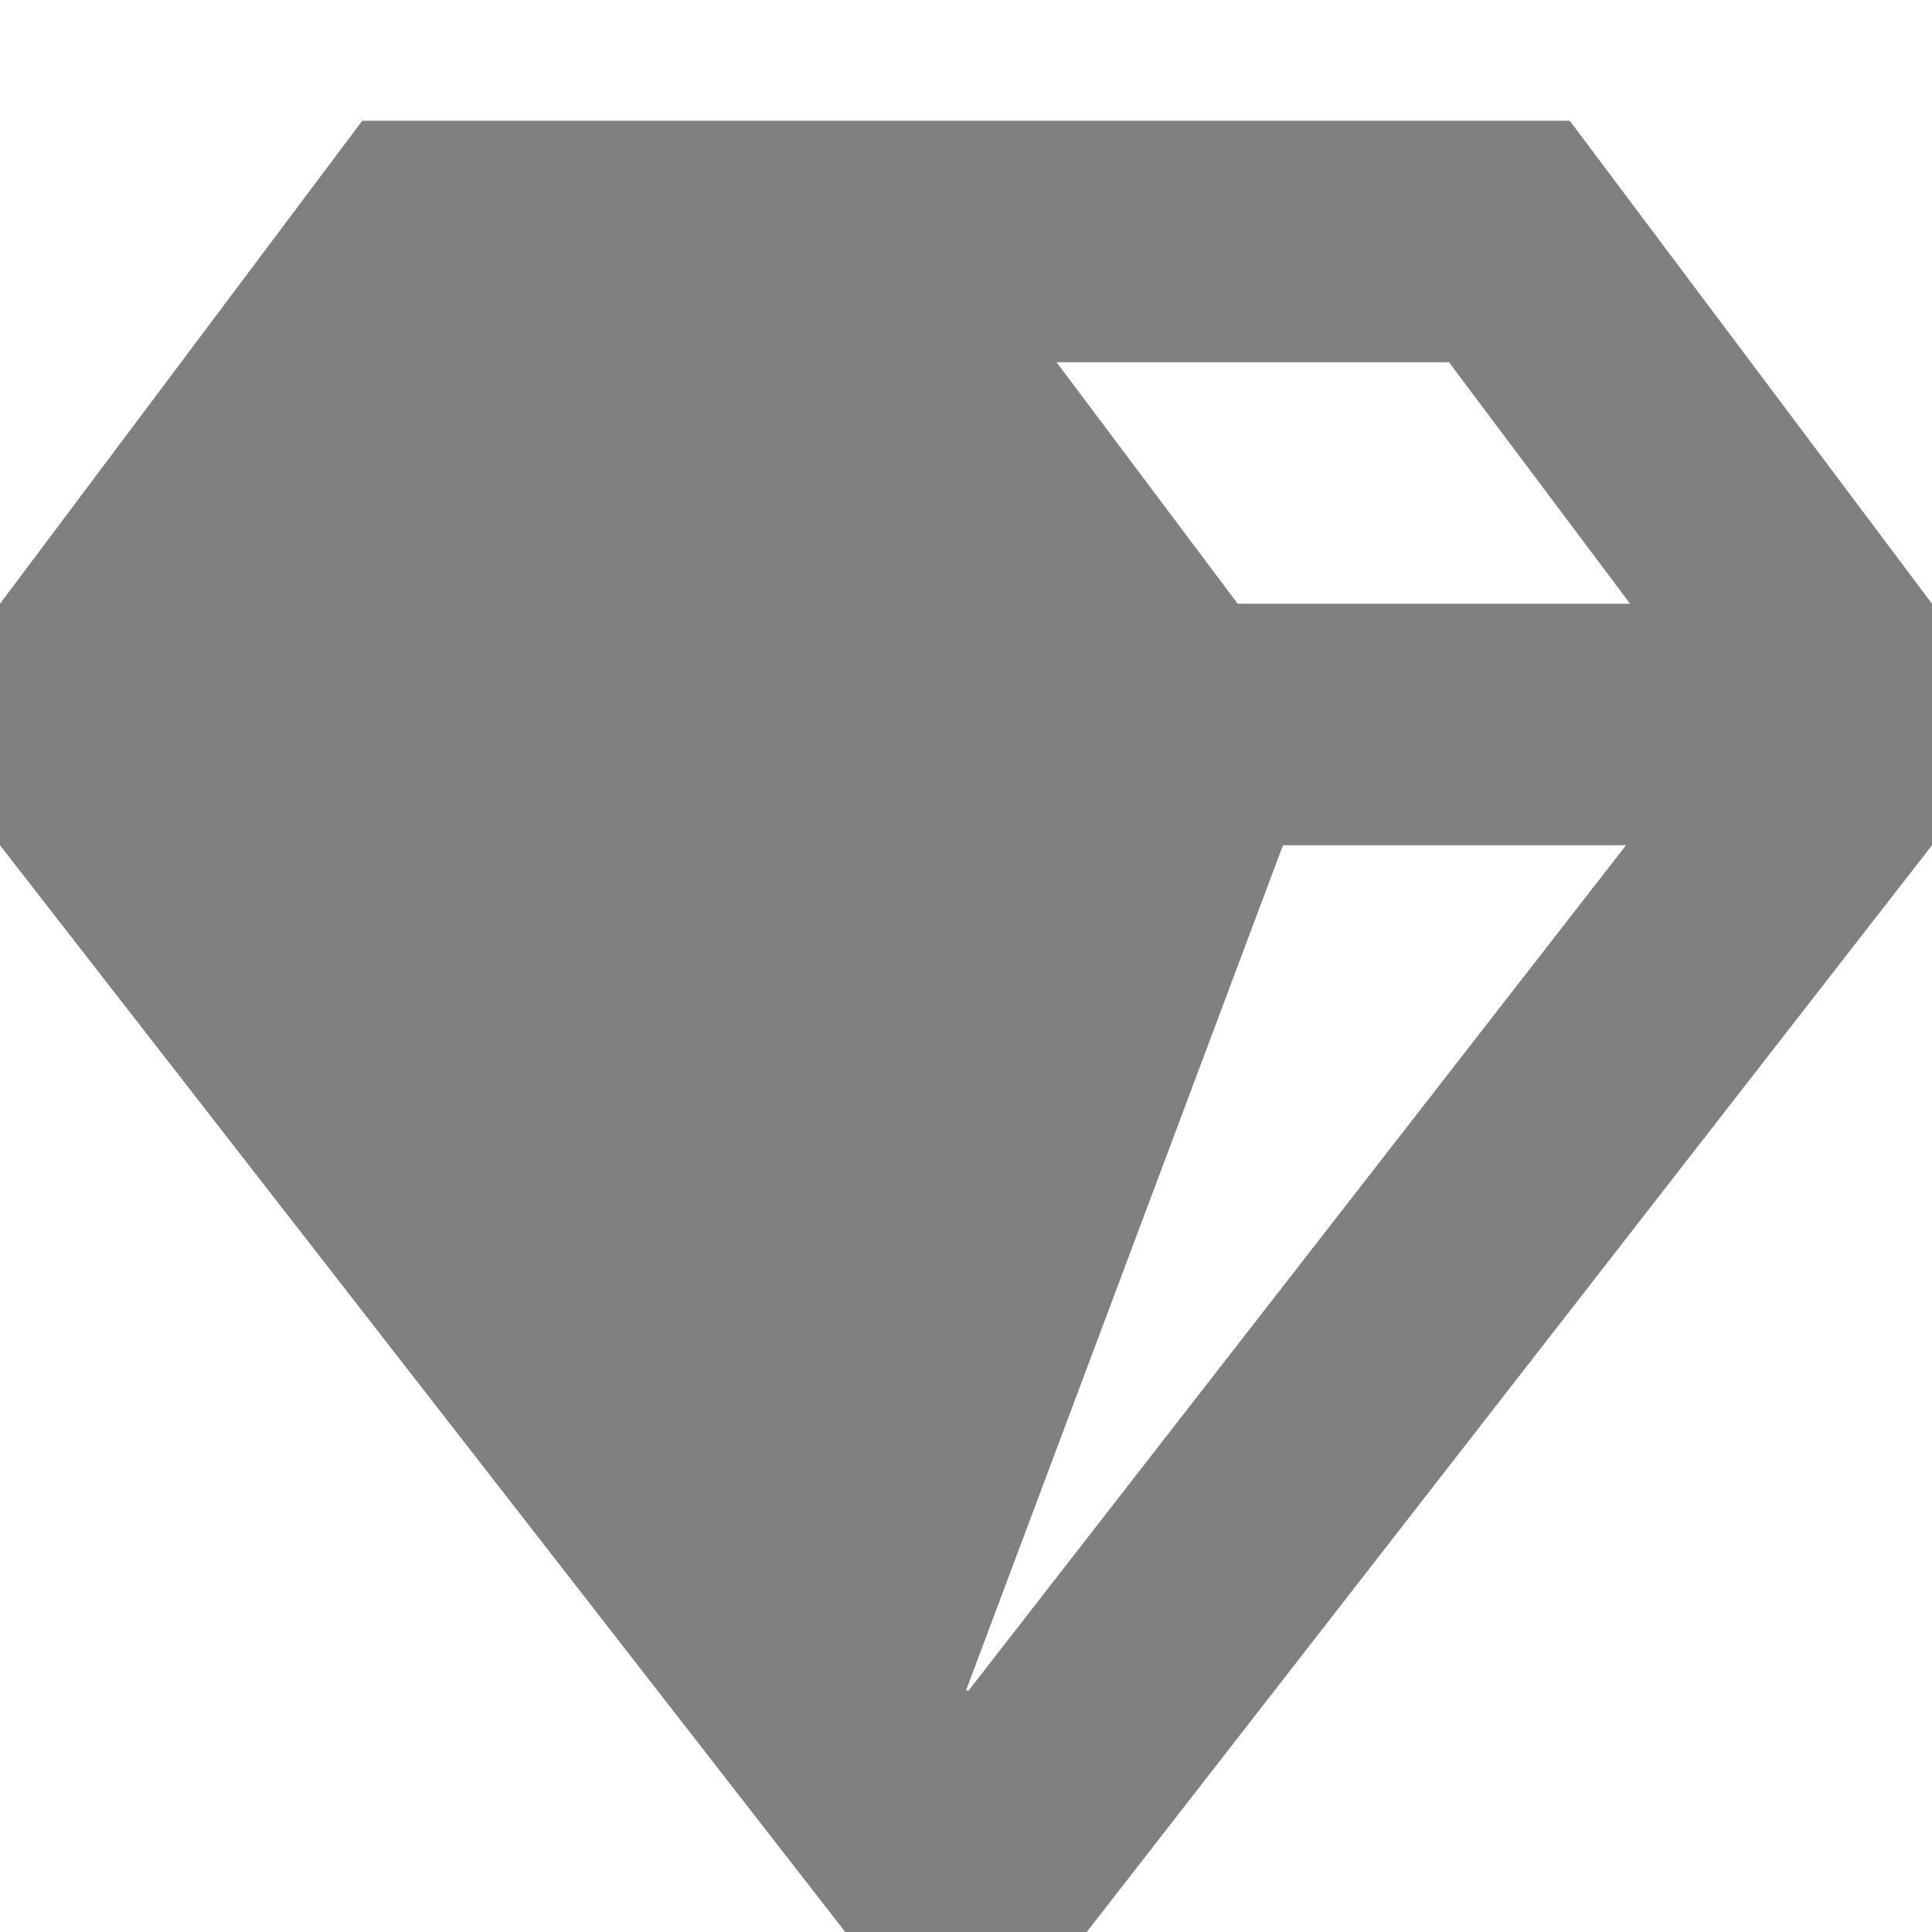
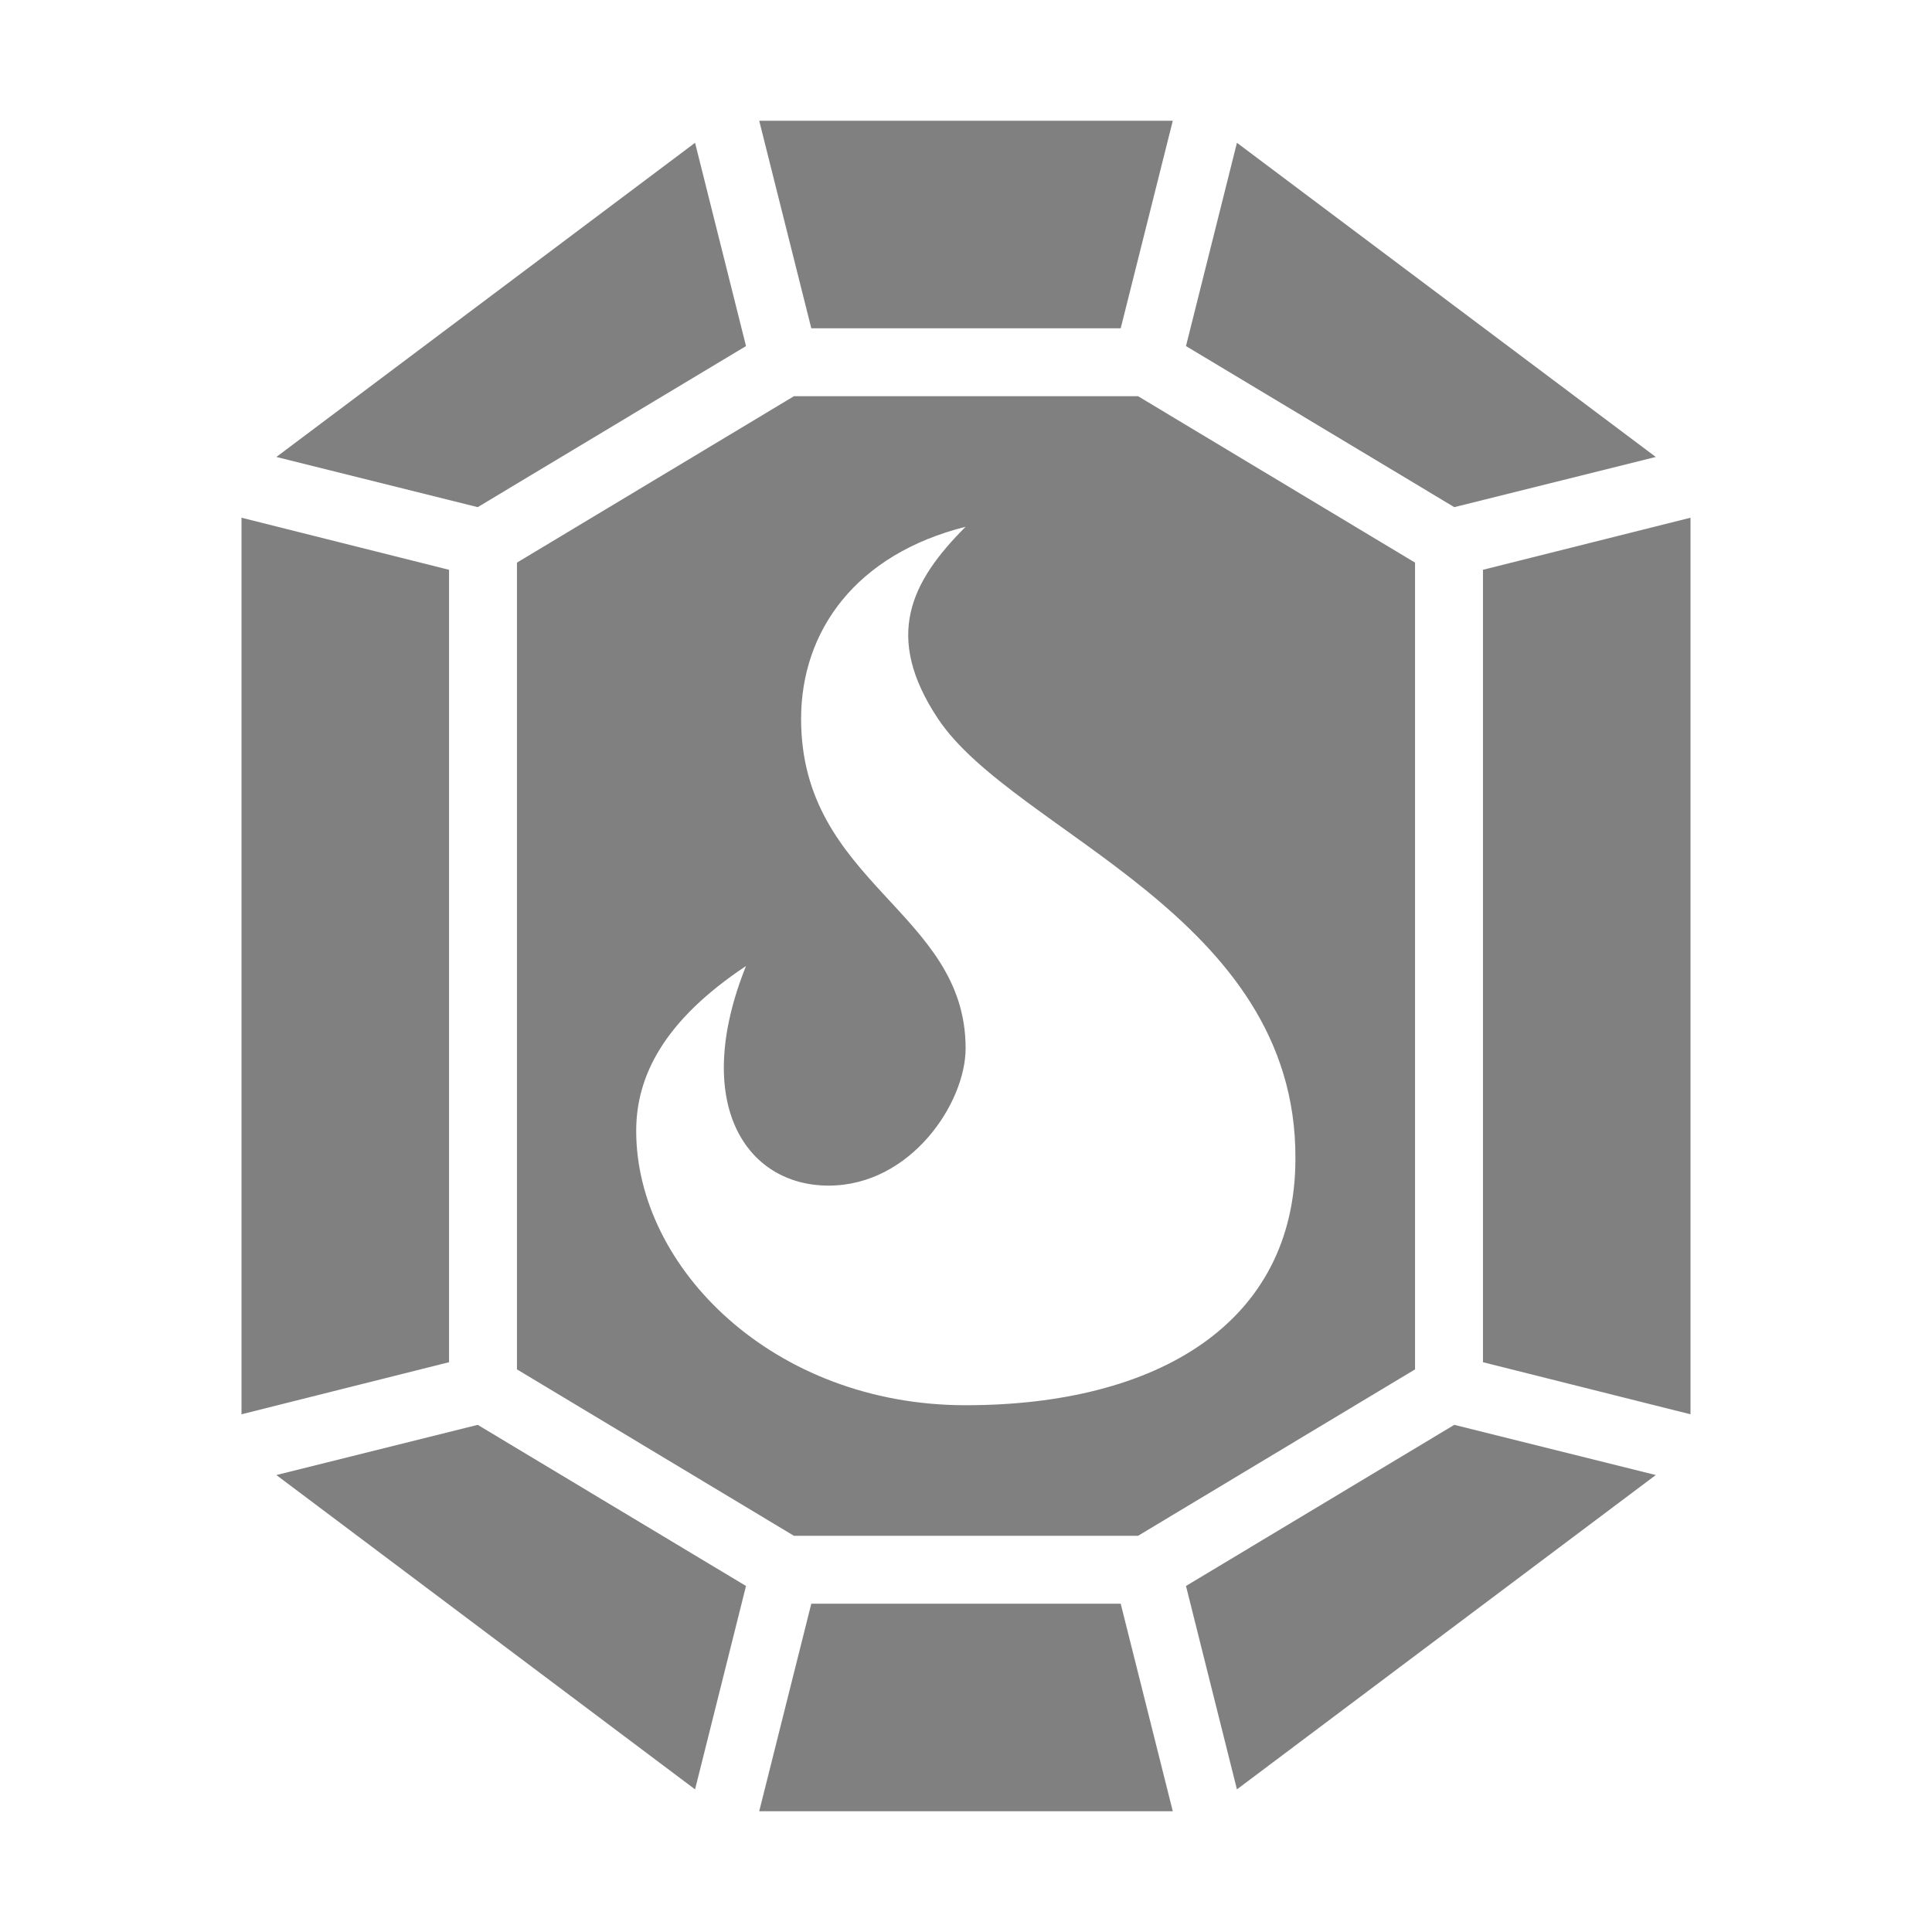
- <svg xmlns="http://www.w3.org/2000/svg" width="800px" height="800px" viewBox="0 0 16 16" fill="none">
-   <path fill-rule="evenodd" clip-rule="evenodd" d="M0 7L7 16H9L16 7V5L13 1H3L0 5V7ZM8 14H8.022L13.466 7H10.625L8 14ZM10.25 5H13.5L12 3H8.75L10.25 5Z" fill="gray" />
+ <svg xmlns="http://www.w3.org/2000/svg" width="800px" height="800px" viewBox="0 0 512 512">
+   <path fill="gray" d="M201.2 32L215 87h82l13.8-55H201.2zm-17 5.84L73.24 121.1l53.36 13.3 71.1-42.69-13.5-53.87zm143.6 0l-13.5 53.87 71.1 42.69 53.4-13.3-111-83.26zM210.4 105L137 149.1v213.8l73.4 44.1h91.2l73.4-44.1V149.1L301.6 105h-91.2zM64 137.2v237.6l55-13.8V151l-55-13.8zm384 0L393 151v210l55 13.8V137.2zm-192.1 2.4c-14.6 14.6-21.8 29.1-7.3 50.9 20.2 30.3 95 51.9 94.7 116.5 0 43.6-36.5 65.4-87.4 65.4-50.9 0-87.3-36.4-87.3-72.7 0-14.5 7.3-29.2 29.1-43.7-14.6 36.4 0 58.2 21.9 58.2 21.7 0 36.3-21.8 36.3-36.4 0-36.3-43.6-43.6-43.6-87.3 0-23.3 14.5-43.6 43.6-50.9zm-129.3 238l-53.36 13.3 110.96 83.3 13.5-53.9-71.1-42.7zm258.8 0l-71.1 42.7 13.5 53.9 111-83.3-53.4-13.3zM215 425l-13.8 55h109.6L297 425h-82z" />
</svg>
